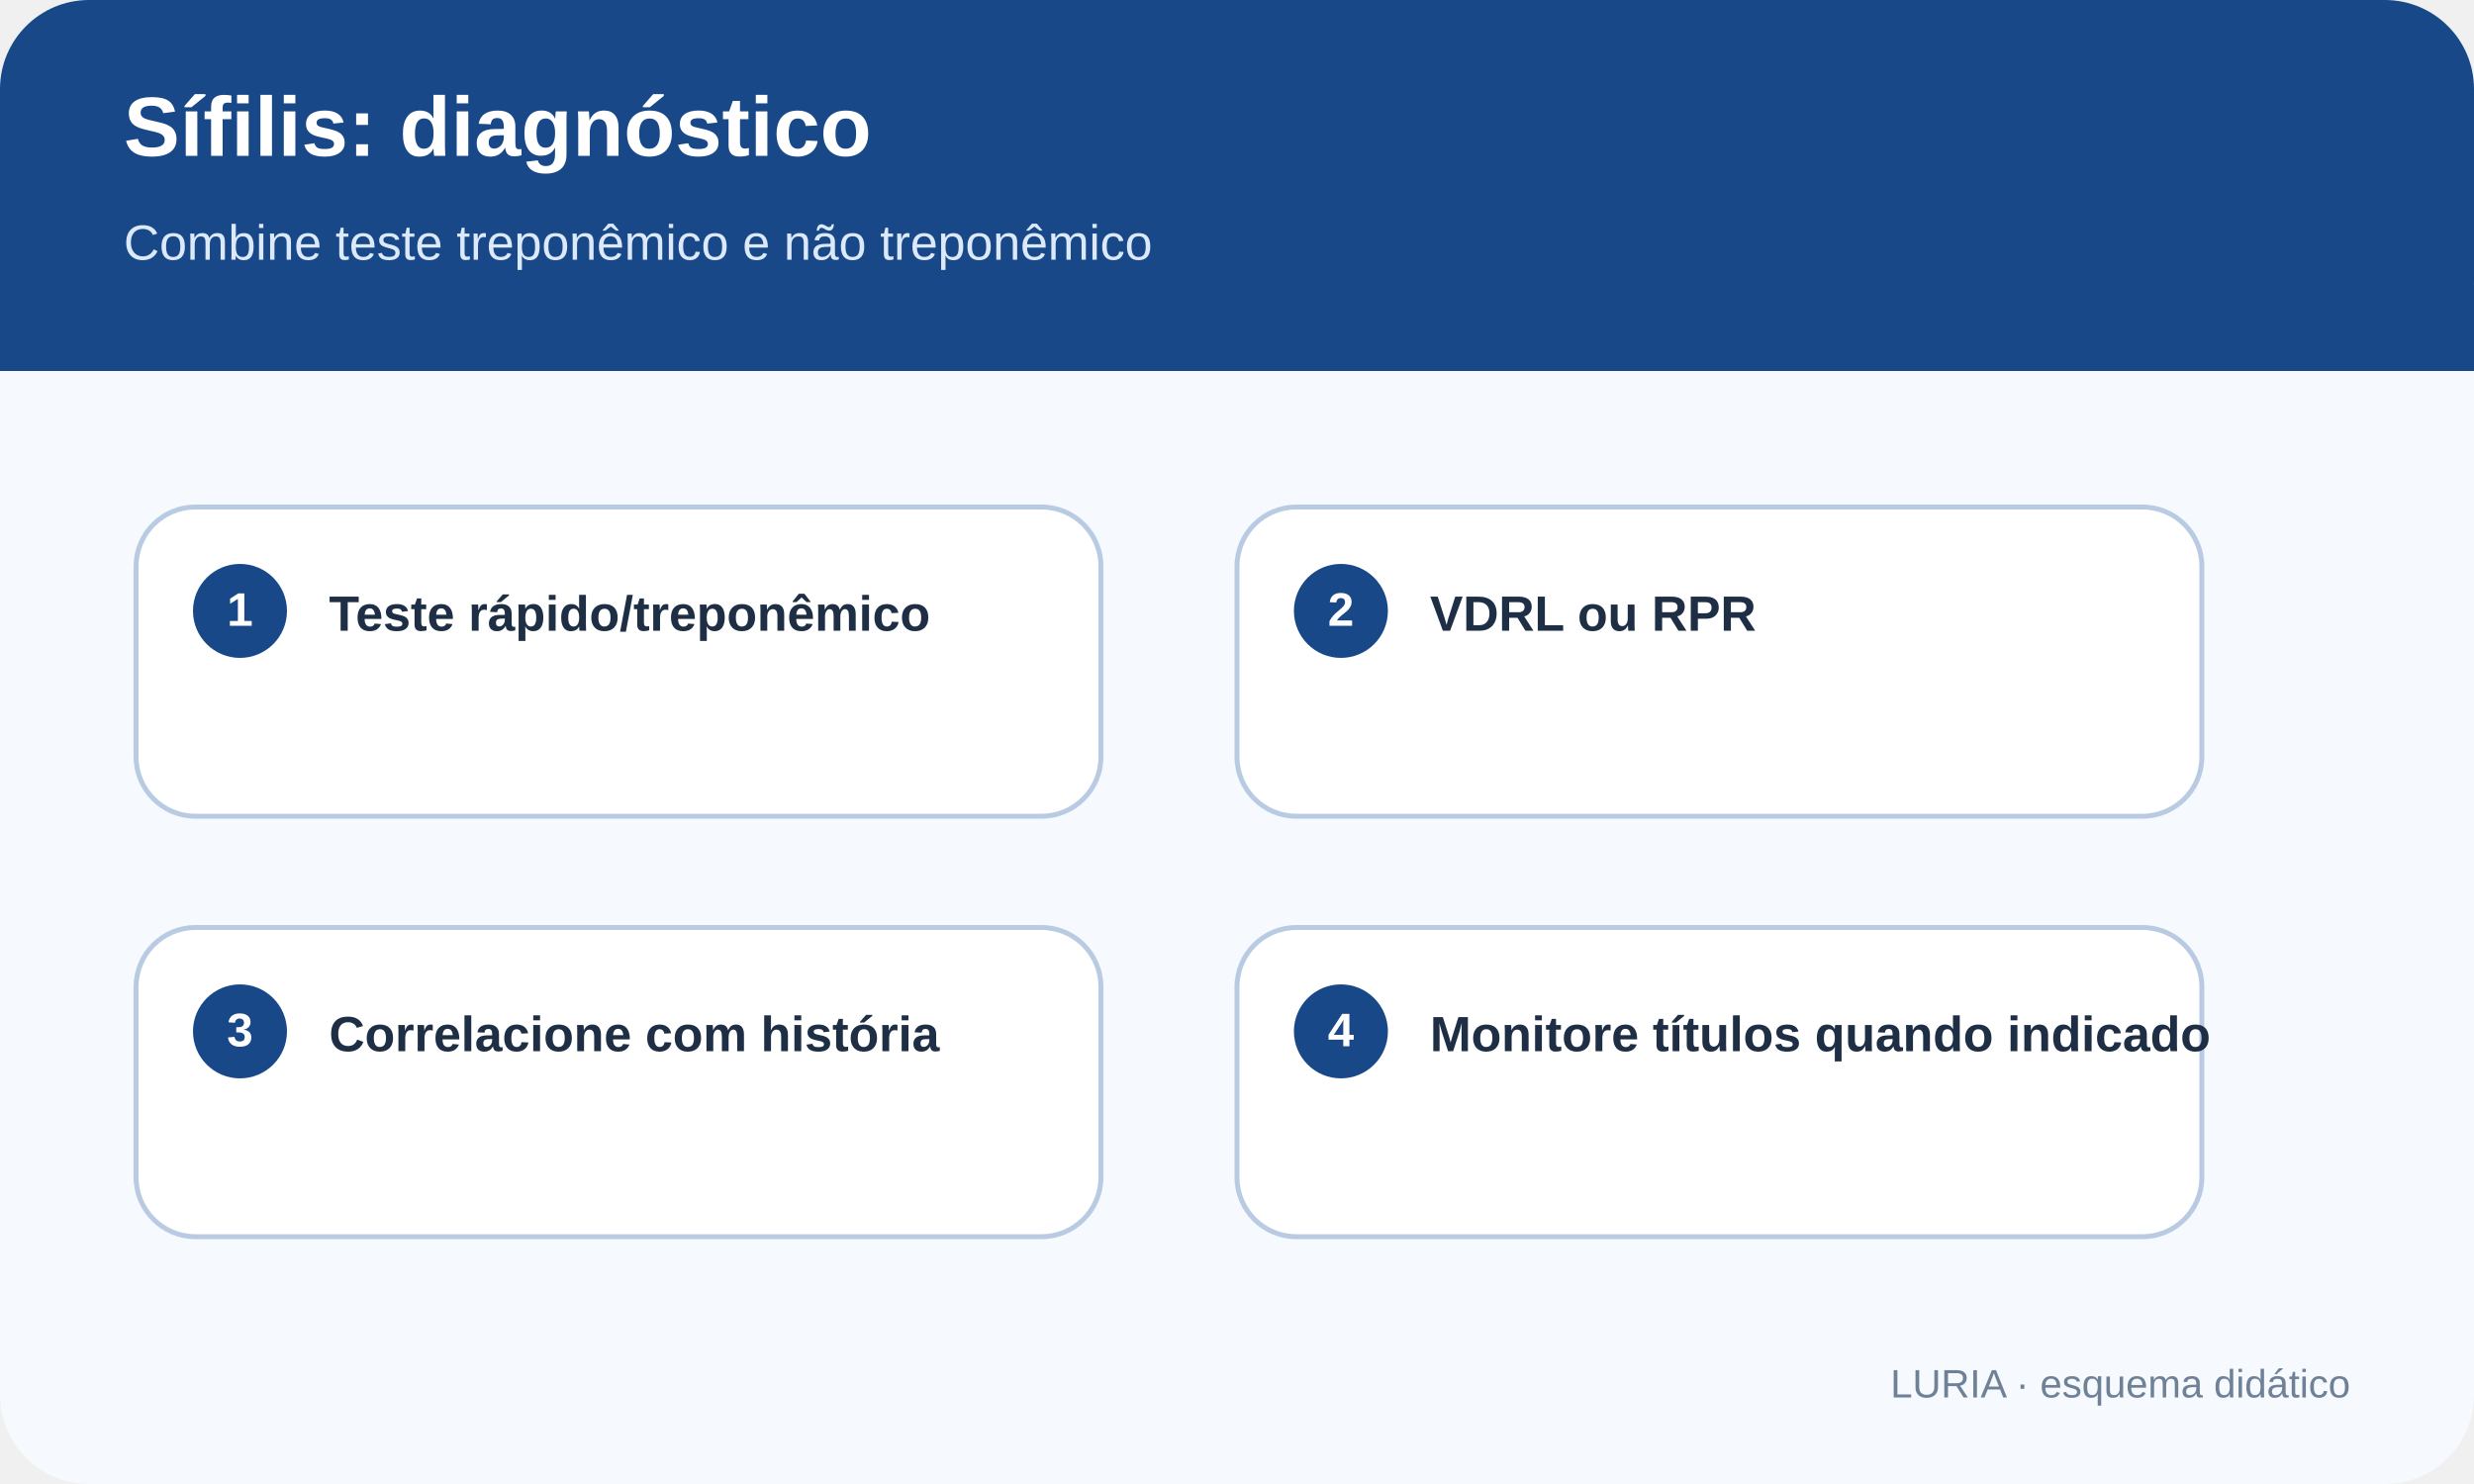
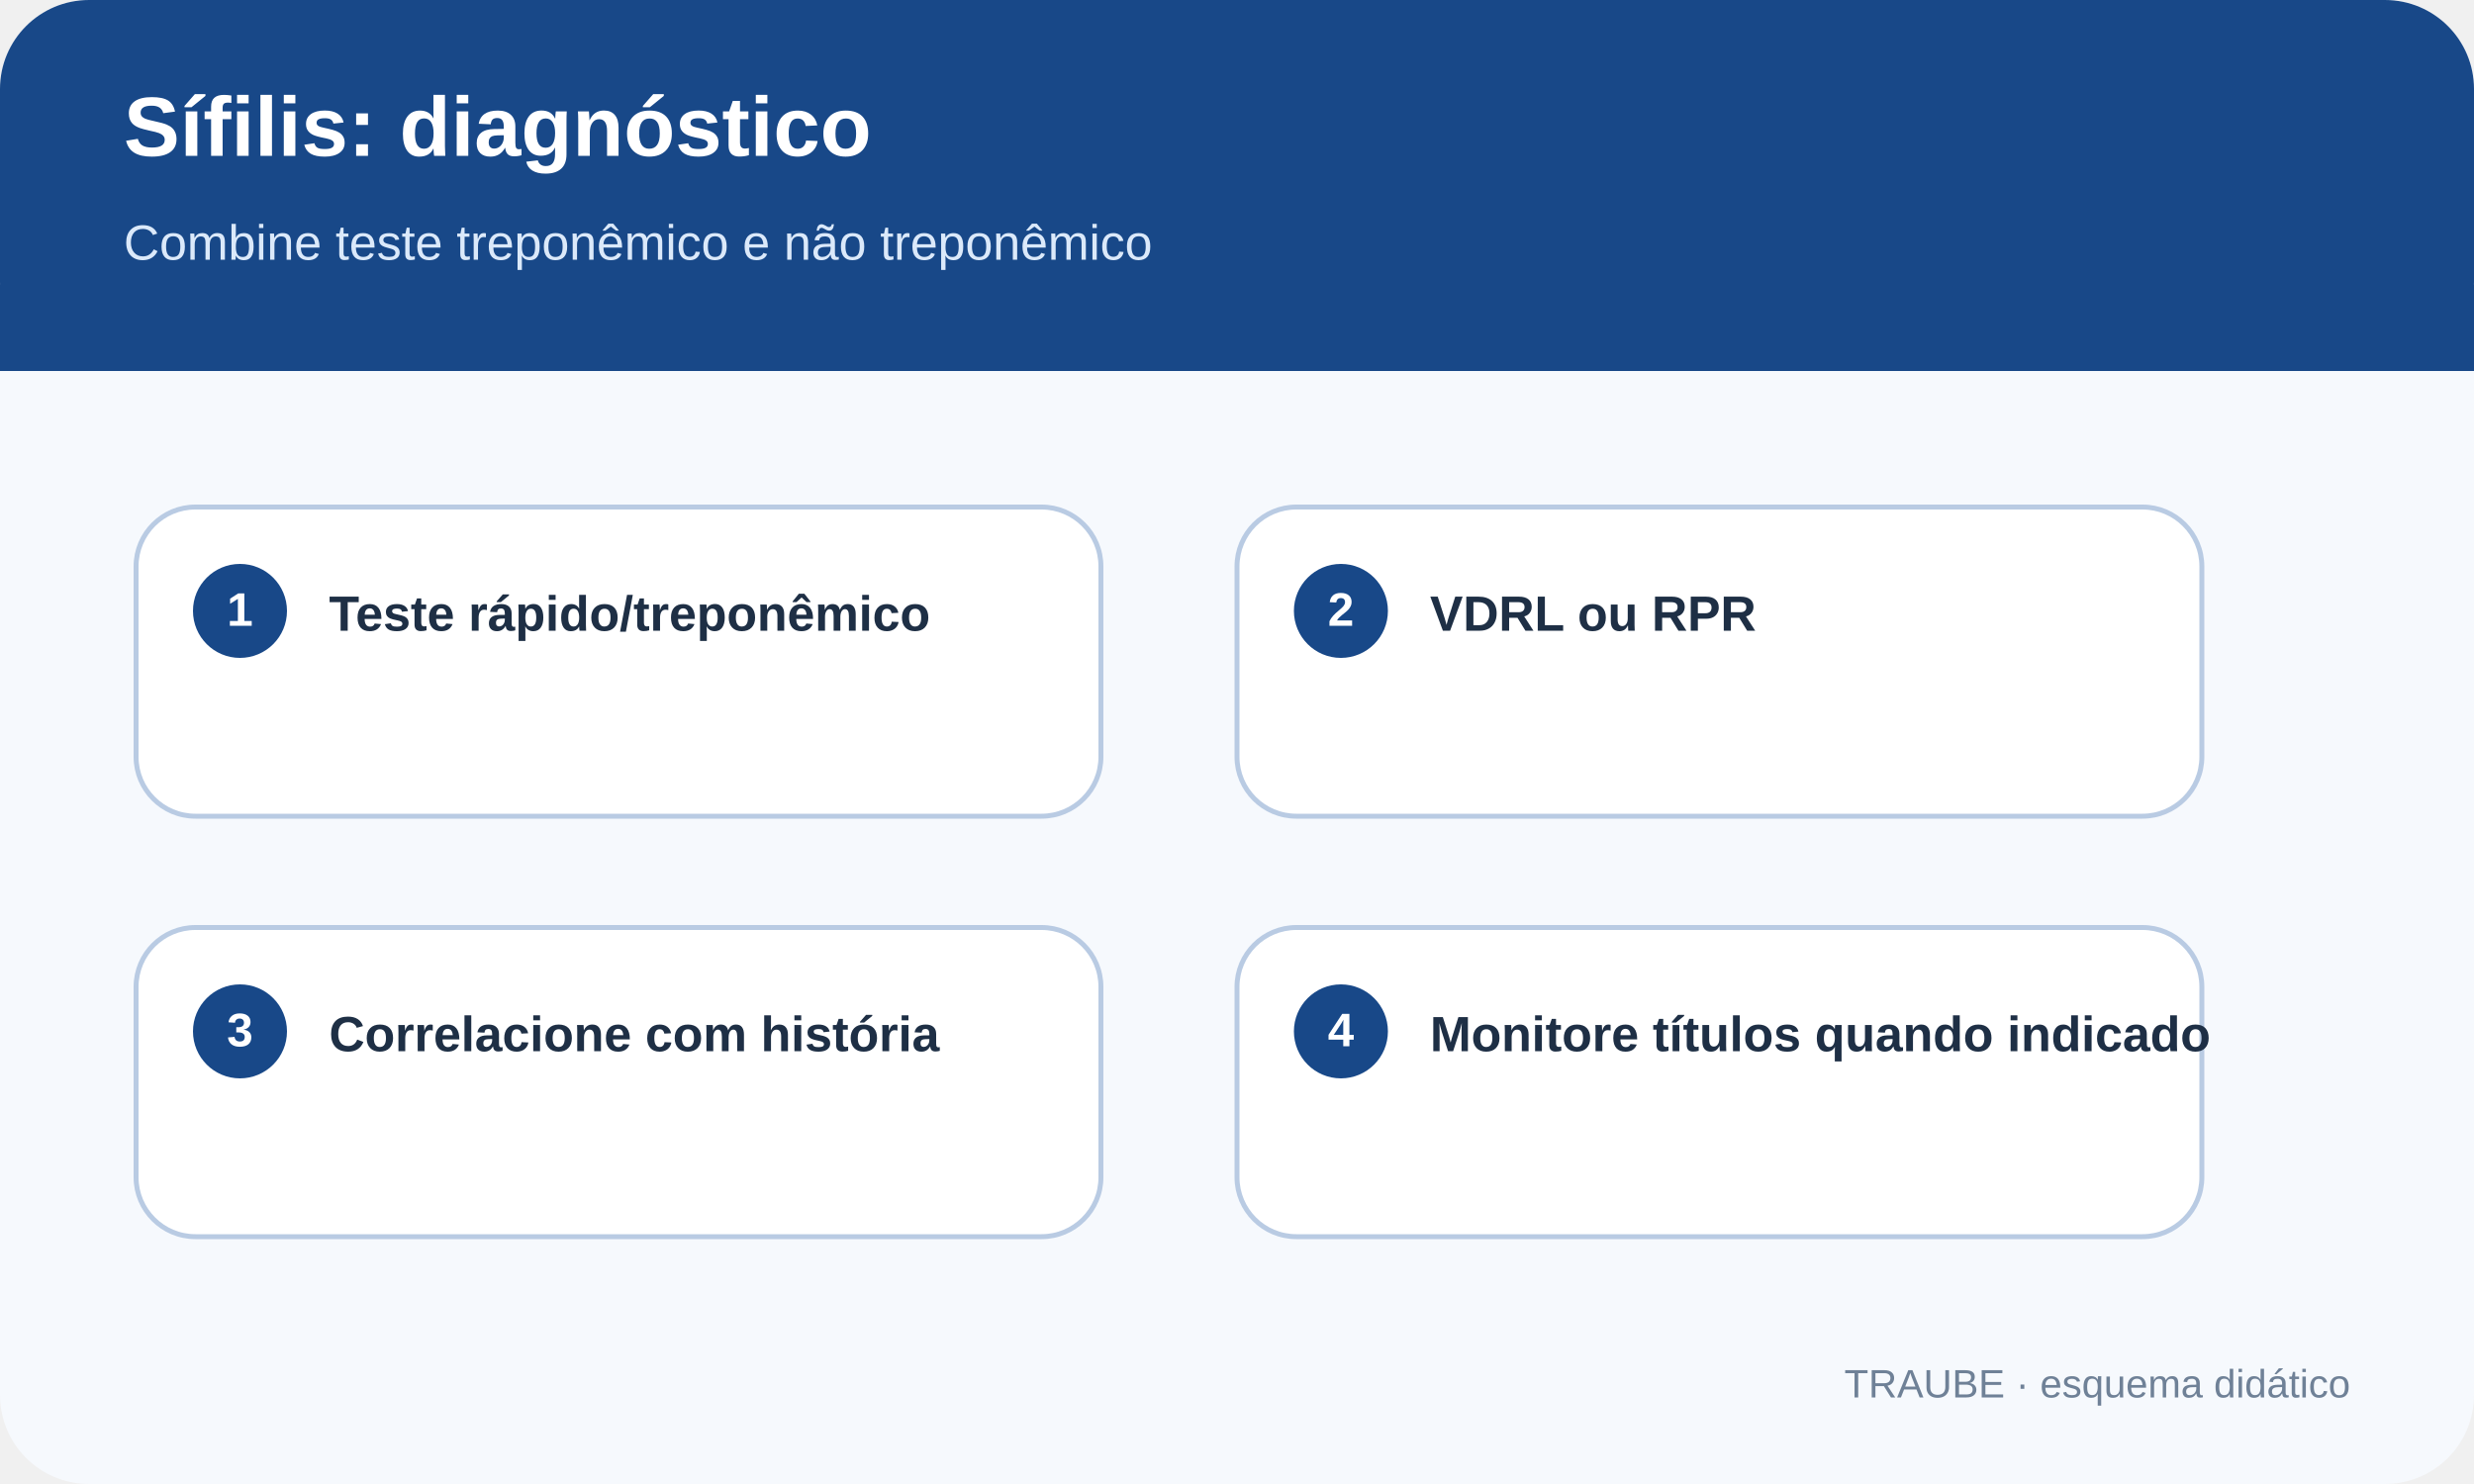
<svg xmlns="http://www.w3.org/2000/svg" width="1000" height="600">
  <rect width="1000" height="600" rx="36" fill="#f6f9fd" />
  <rect width="1000" height="150" rx="36" fill="#184888" />
  <rect y="115" width="1000" height="35" fill="#184888" />
  <text x="50" y="63" font-family="Arial" font-size="34" fill="#fff" font-weight="700">Sífilis: diagnóstico</text>
  <text x="50" y="105" font-family="Arial" font-size="20" fill="#dbe9fa">Combine teste treponêmico e não treponêmico</text>
  <rect x="55" y="205" rx="24" width="390" height="125" fill="#fff" stroke="#b9cbe3" stroke-width="2" />
  <circle cx="97" cy="247" r="19" fill="#184888" />
  <text x="97" y="253" text-anchor="middle" font-family="Arial" font-size="19" fill="#fff" font-weight="700">1</text>
  <text x="133" y="255" font-family="Arial" font-size="20" fill="#1e2f45" font-weight="600">Teste rápido/treponêmico</text>
  <rect x="500" y="205" rx="24" width="390" height="125" fill="#fff" stroke="#b9cbe3" stroke-width="2" />
  <circle cx="542" cy="247" r="19" fill="#184888" />
  <text x="542" y="253" text-anchor="middle" font-family="Arial" font-size="19" fill="#fff" font-weight="700">2</text>
  <text x="578" y="255" font-family="Arial" font-size="20" fill="#1e2f45" font-weight="600">VDRL ou RPR</text>
  <rect x="55" y="375" rx="24" width="390" height="125" fill="#fff" stroke="#b9cbe3" stroke-width="2" />
  <circle cx="97" cy="417" r="19" fill="#184888" />
  <text x="97" y="423" text-anchor="middle" font-family="Arial" font-size="19" fill="#fff" font-weight="700">3</text>
  <text x="133" y="425" font-family="Arial" font-size="20" fill="#1e2f45" font-weight="600">Correlacione com história</text>
  <rect x="500" y="375" rx="24" width="390" height="125" fill="#fff" stroke="#b9cbe3" stroke-width="2" />
  <circle cx="542" cy="417" r="19" fill="#184888" />
  <text x="542" y="423" text-anchor="middle" font-family="Arial" font-size="19" fill="#fff" font-weight="700">4</text>
  <text x="578" y="425" font-family="Arial" font-size="20" fill="#1e2f45" font-weight="600">Monitore títulos quando indicado</text>
-   <text x="950" y="565" text-anchor="end" font-family="Arial" font-size="16" fill="#6f8197">LURIA · esquema didático</text>
+   <text x="950" y="565" text-anchor="end" font-family="Arial" font-size="16" fill="#6f8197">TRAUBE · esquema didático</text>
</svg>
